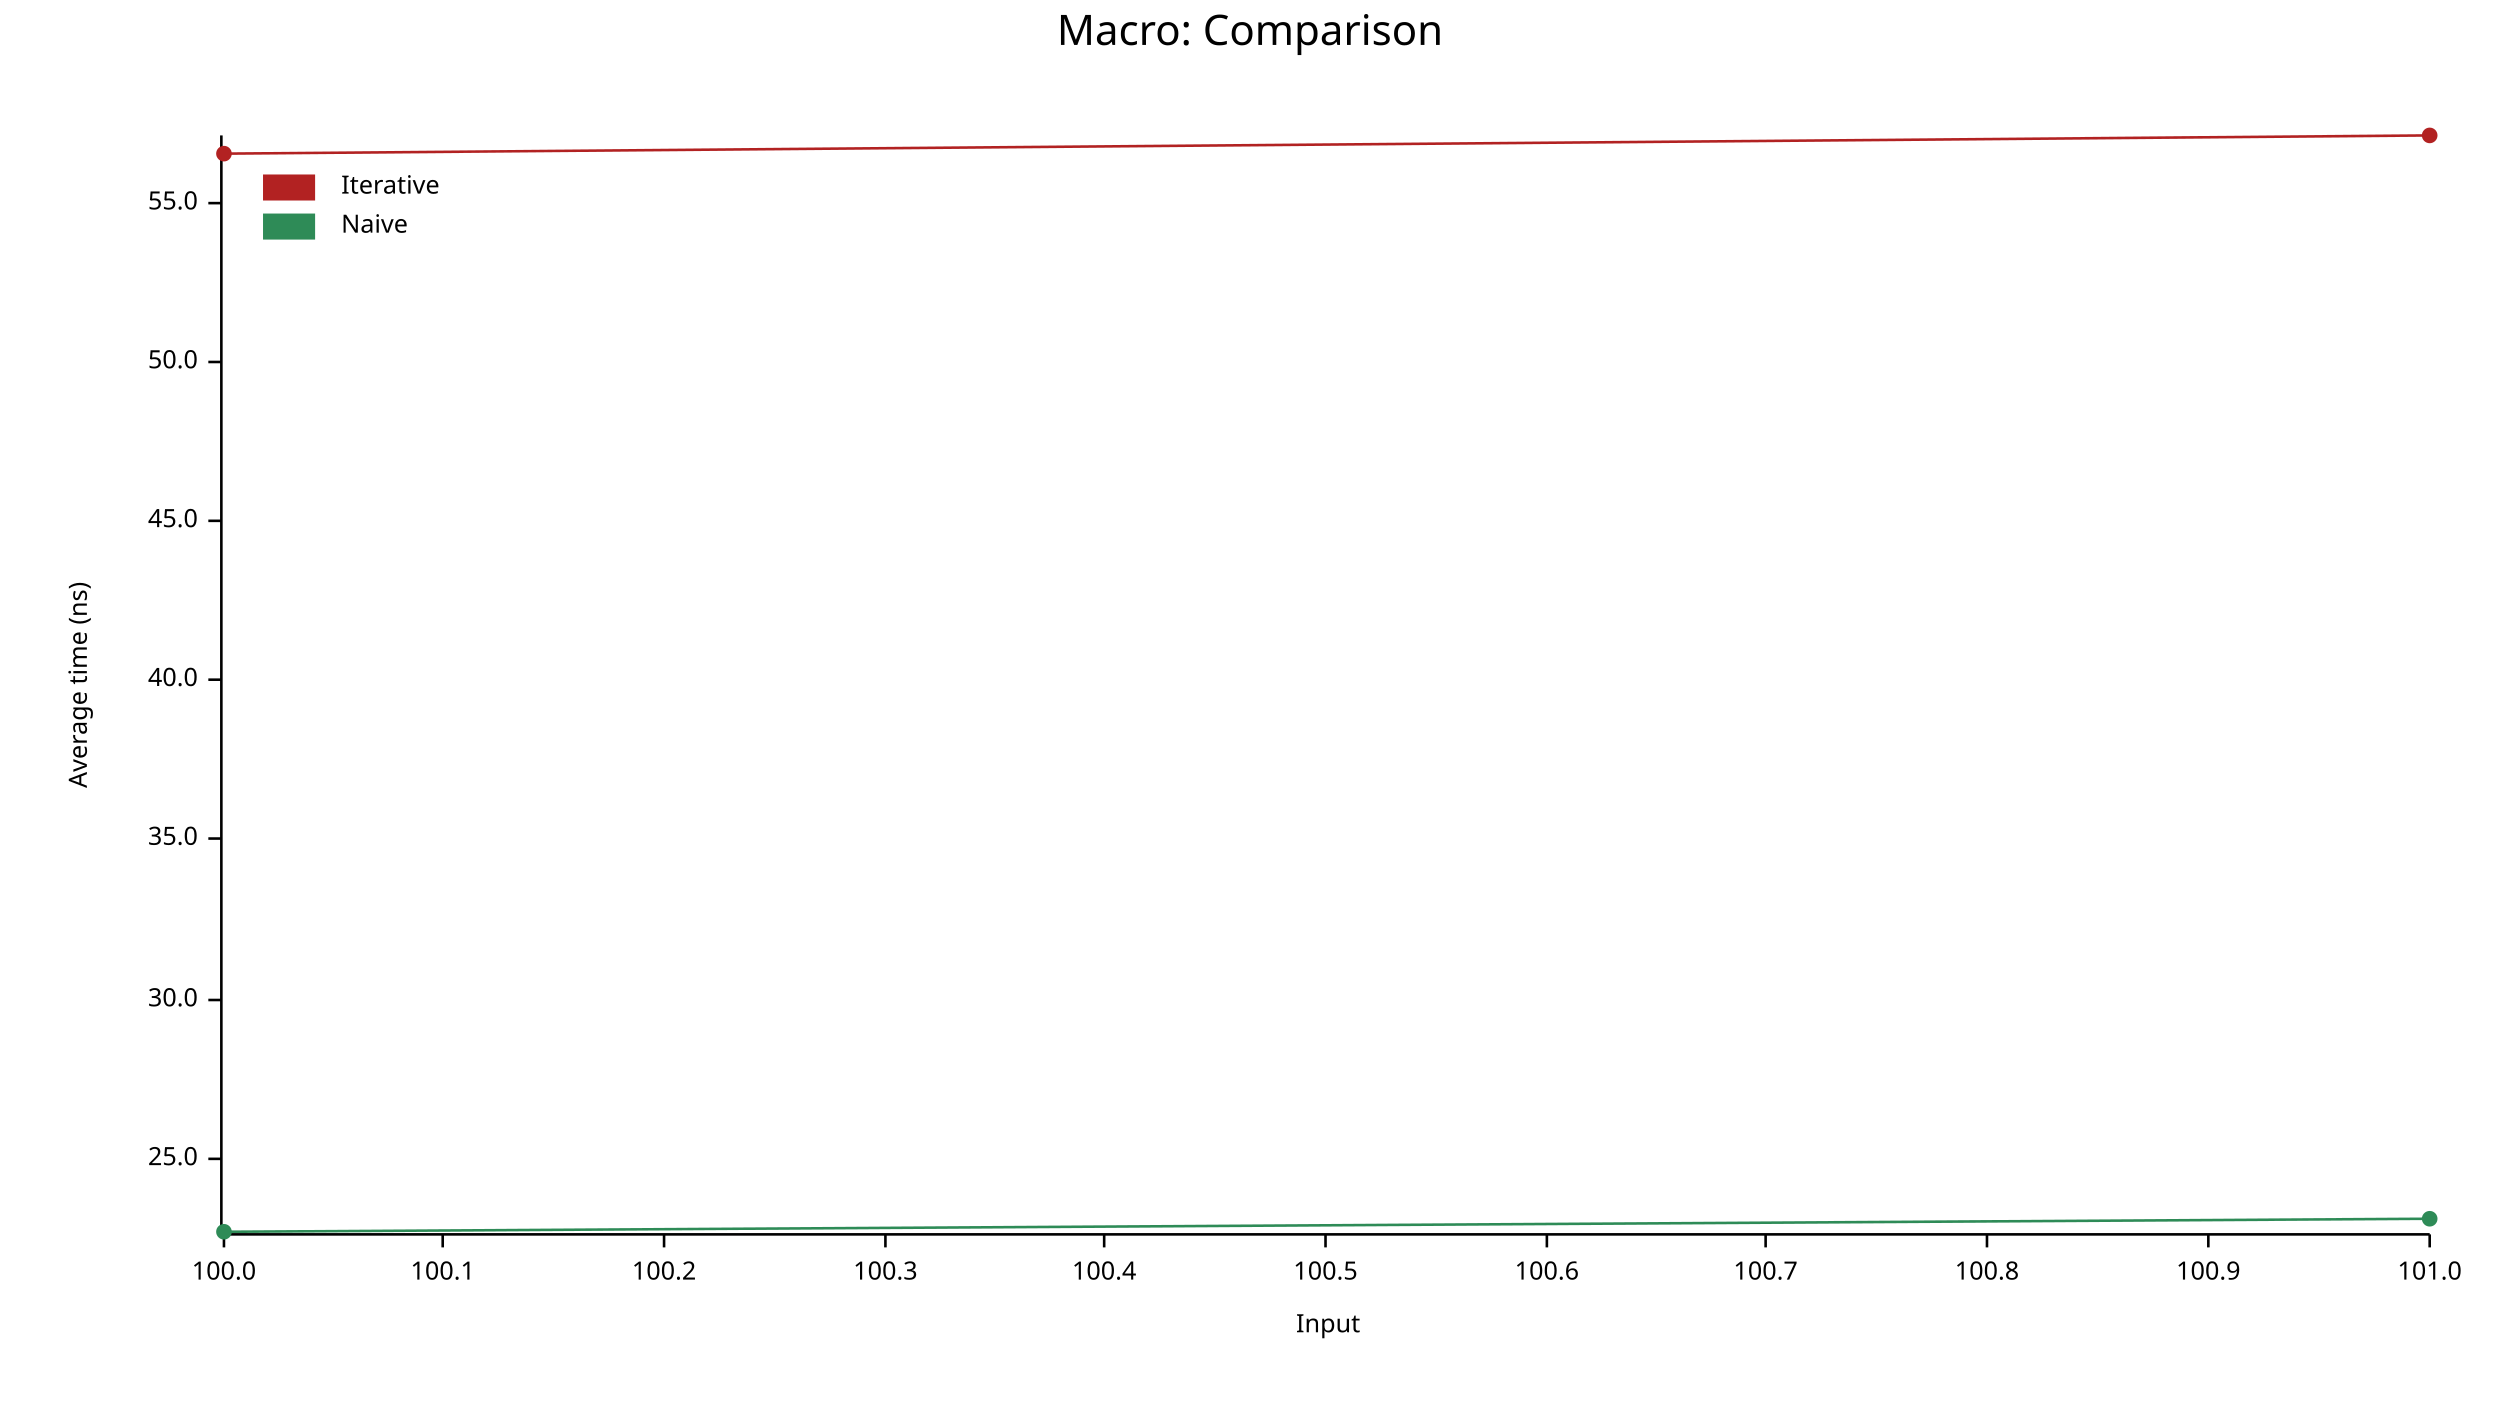
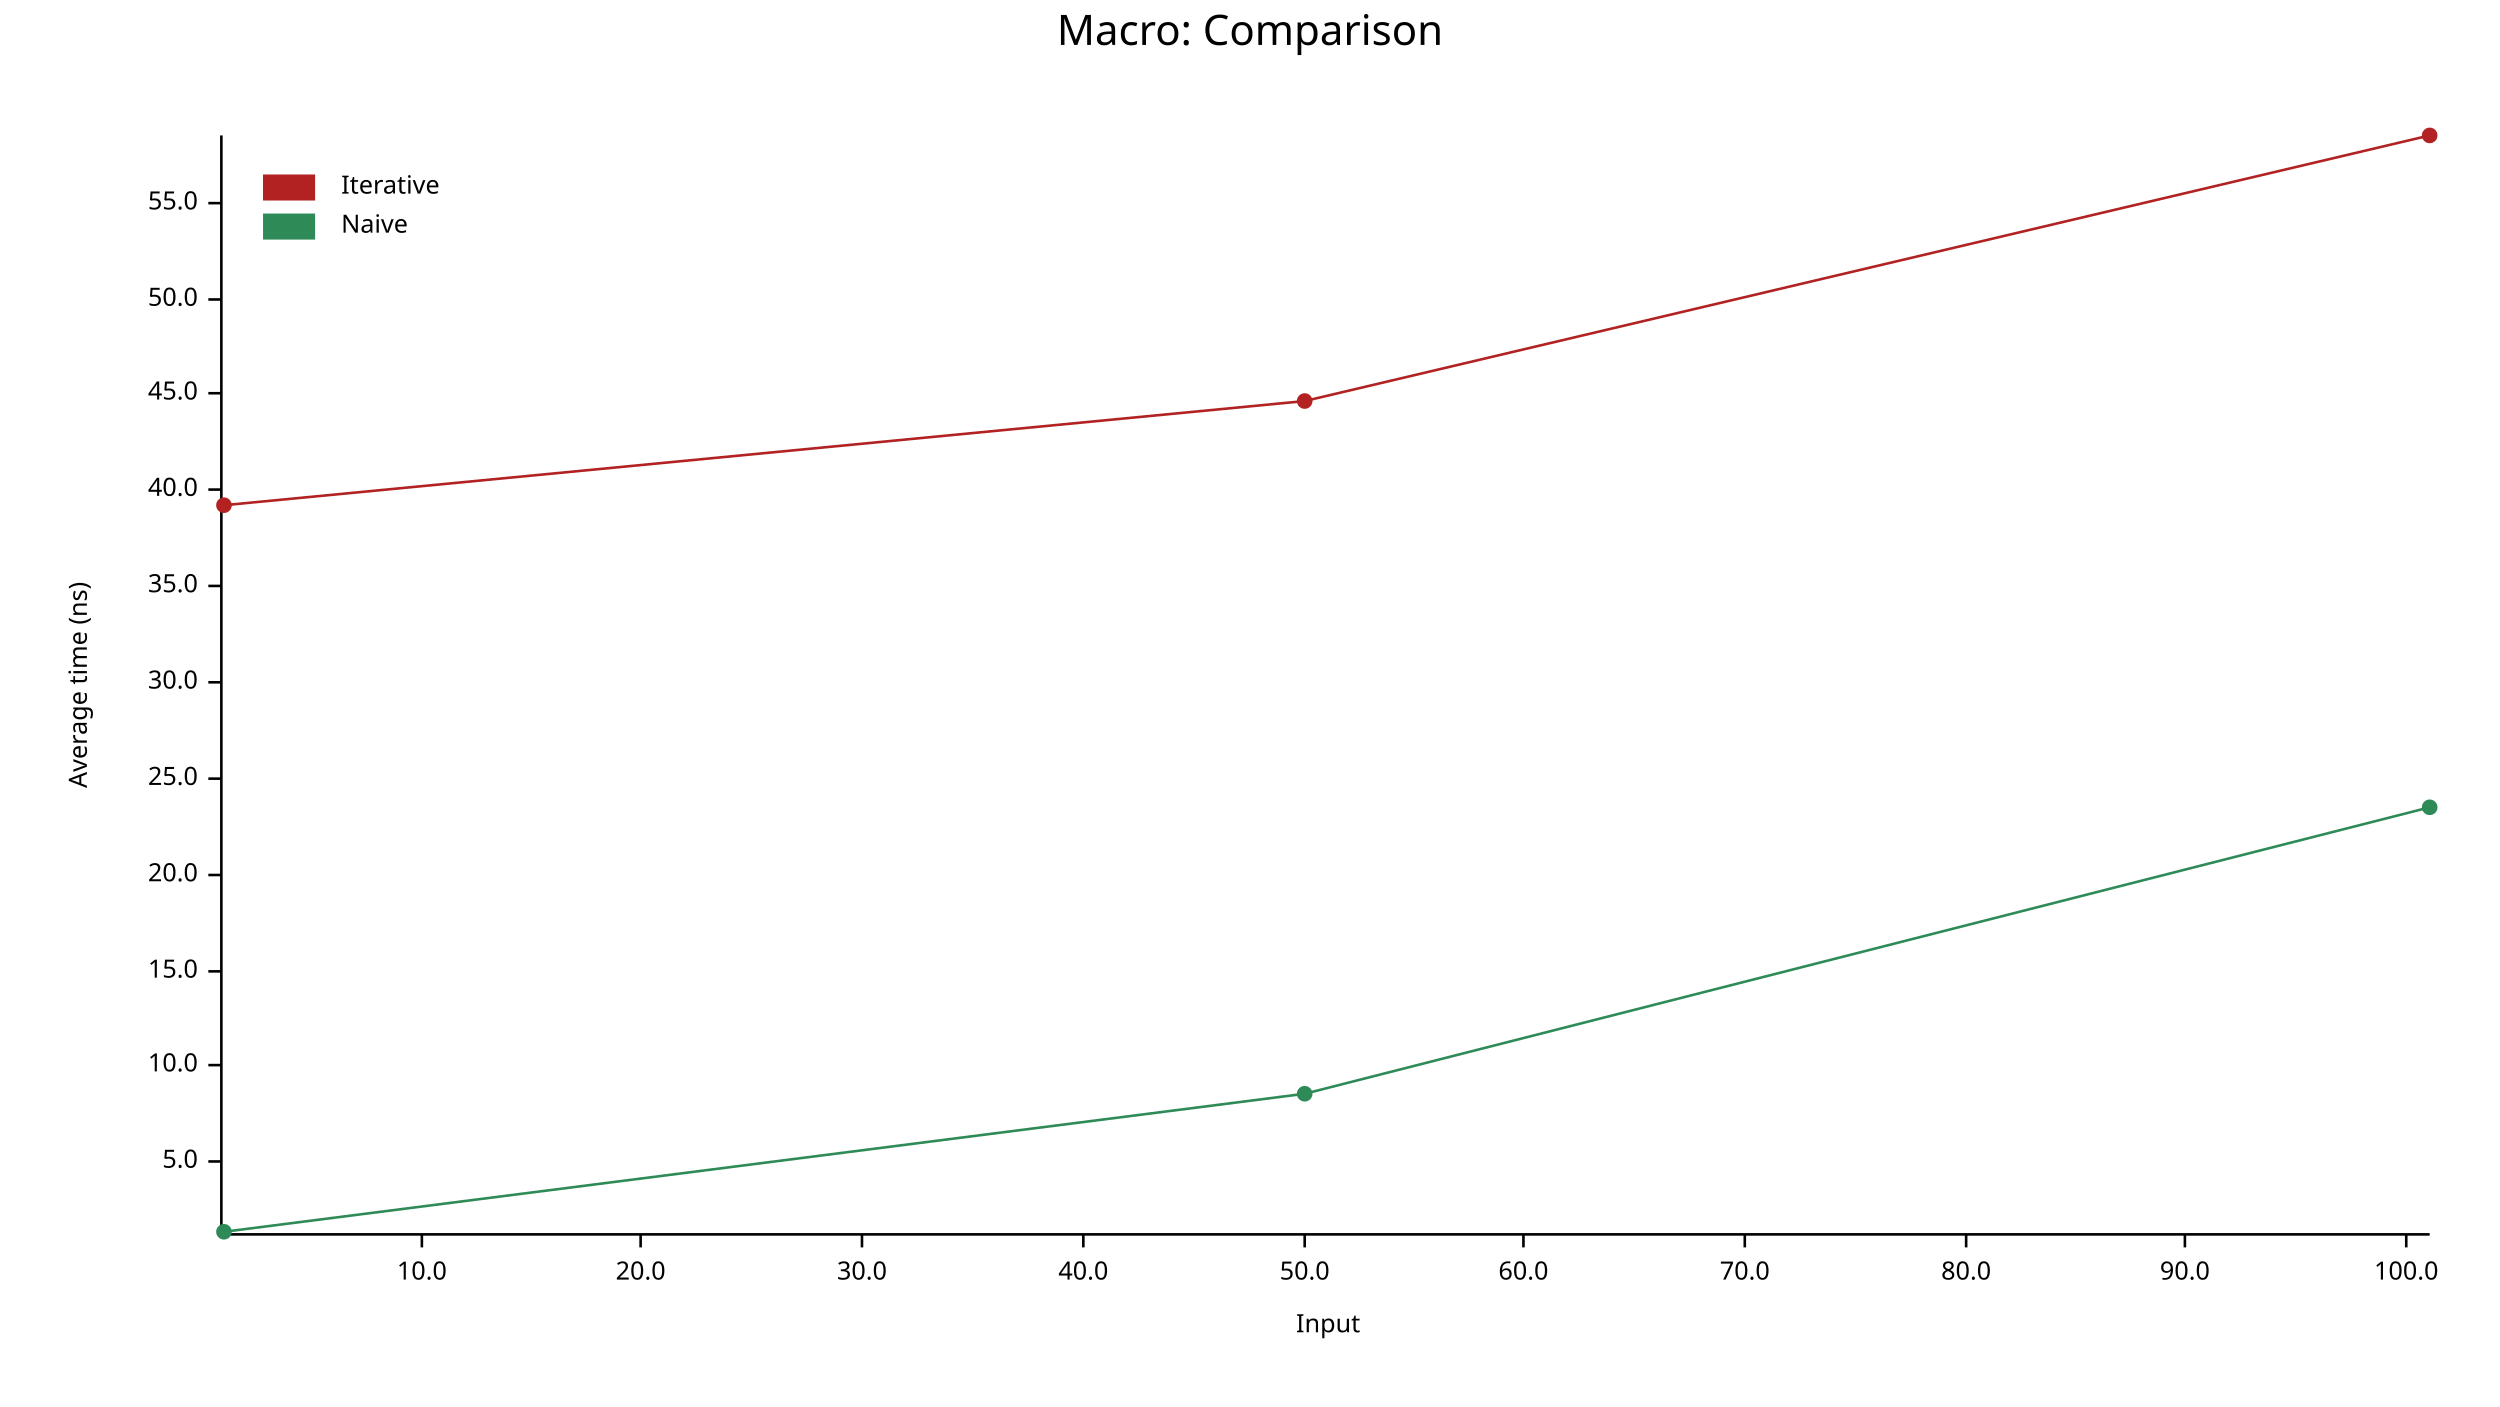
<svg xmlns="http://www.w3.org/2000/svg" width="960" height="540" viewBox="0 0 960 540">
  <text x="480" y="5" dy="0.76em" text-anchor="middle" font-family="sans-serif" font-size="16.129" opacity="1" fill="#000000">
Macro: Comparison
</text>
  <text x="26" y="263" dy="0.76em" text-anchor="middle" font-family="sans-serif" font-size="9.677" opacity="1" fill="#000000" transform="rotate(270, 26, 263)">
Average time (ns)
</text>
  <text x="510" y="514" dy="-0.5ex" text-anchor="middle" font-family="sans-serif" font-size="9.677" opacity="1" fill="#000000">
Input
</text>
  <polyline fill="none" opacity="1" stroke="#000000" stroke-width="1" points="85,52 85,473 " />
-   <text x="76" y="445" dy="0.5ex" text-anchor="end" font-family="sans-serif" font-size="9.677" opacity="1" fill="#000000">
+   <text x="76" y="446" dy="0.5ex" text-anchor="end" font-family="sans-serif" font-size="9.677" opacity="1" fill="#000000">
+ 5.0
+ </text>
+   <polyline fill="none" opacity="1" stroke="#000000" stroke-width="1" points="80,446 85,446 " />
+   <text x="76" y="409" dy="0.5ex" text-anchor="end" font-family="sans-serif" font-size="9.677" opacity="1" fill="#000000">
+ 10.0
+ </text>
+   <polyline fill="none" opacity="1" stroke="#000000" stroke-width="1" points="80,409 85,409 " />
+   <text x="76" y="373" dy="0.5ex" text-anchor="end" font-family="sans-serif" font-size="9.677" opacity="1" fill="#000000">
+ 15.0
+ </text>
+   <polyline fill="none" opacity="1" stroke="#000000" stroke-width="1" points="80,373 85,373 " />
+   <text x="76" y="336" dy="0.5ex" text-anchor="end" font-family="sans-serif" font-size="9.677" opacity="1" fill="#000000">
+ 20.0
+ </text>
+   <polyline fill="none" opacity="1" stroke="#000000" stroke-width="1" points="80,336 85,336 " />
+   <text x="76" y="299" dy="0.5ex" text-anchor="end" font-family="sans-serif" font-size="9.677" opacity="1" fill="#000000">
25.0
</text>
-   <polyline fill="none" opacity="1" stroke="#000000" stroke-width="1" points="80,445 85,445 " />
-   <text x="76" y="384" dy="0.5ex" text-anchor="end" font-family="sans-serif" font-size="9.677" opacity="1" fill="#000000">
+   <polyline fill="none" opacity="1" stroke="#000000" stroke-width="1" points="80,299 85,299 " />
+   <text x="76" y="262" dy="0.5ex" text-anchor="end" font-family="sans-serif" font-size="9.677" opacity="1" fill="#000000">
30.0
</text>
-   <polyline fill="none" opacity="1" stroke="#000000" stroke-width="1" points="80,384 85,384 " />
-   <text x="76" y="322" dy="0.5ex" text-anchor="end" font-family="sans-serif" font-size="9.677" opacity="1" fill="#000000">
+   <polyline fill="none" opacity="1" stroke="#000000" stroke-width="1" points="80,262 85,262 " />
+   <text x="76" y="225" dy="0.5ex" text-anchor="end" font-family="sans-serif" font-size="9.677" opacity="1" fill="#000000">
35.0
</text>
-   <polyline fill="none" opacity="1" stroke="#000000" stroke-width="1" points="80,322 85,322 " />
-   <text x="76" y="261" dy="0.5ex" text-anchor="end" font-family="sans-serif" font-size="9.677" opacity="1" fill="#000000">
+   <polyline fill="none" opacity="1" stroke="#000000" stroke-width="1" points="80,225 85,225 " />
+   <text x="76" y="188" dy="0.5ex" text-anchor="end" font-family="sans-serif" font-size="9.677" opacity="1" fill="#000000">
40.0
</text>
-   <polyline fill="none" opacity="1" stroke="#000000" stroke-width="1" points="80,261 85,261 " />
-   <text x="76" y="200" dy="0.5ex" text-anchor="end" font-family="sans-serif" font-size="9.677" opacity="1" fill="#000000">
+   <polyline fill="none" opacity="1" stroke="#000000" stroke-width="1" points="80,188 85,188 " />
+   <text x="76" y="151" dy="0.5ex" text-anchor="end" font-family="sans-serif" font-size="9.677" opacity="1" fill="#000000">
45.0
</text>
-   <polyline fill="none" opacity="1" stroke="#000000" stroke-width="1" points="80,200 85,200 " />
-   <text x="76" y="139" dy="0.5ex" text-anchor="end" font-family="sans-serif" font-size="9.677" opacity="1" fill="#000000">
+   <polyline fill="none" opacity="1" stroke="#000000" stroke-width="1" points="80,151 85,151 " />
+   <text x="76" y="115" dy="0.5ex" text-anchor="end" font-family="sans-serif" font-size="9.677" opacity="1" fill="#000000">
50.0
</text>
-   <polyline fill="none" opacity="1" stroke="#000000" stroke-width="1" points="80,139 85,139 " />
+   <polyline fill="none" opacity="1" stroke="#000000" stroke-width="1" points="80,115 85,115 " />
  <text x="76" y="78" dy="0.5ex" text-anchor="end" font-family="sans-serif" font-size="9.677" opacity="1" fill="#000000">
55.0
</text>
  <polyline fill="none" opacity="1" stroke="#000000" stroke-width="1" points="80,78 85,78 " />
  <polyline fill="none" opacity="1" stroke="#000000" stroke-width="1" points="86,474 933,474 " />
-   <text x="86" y="484" dy="0.76em" text-anchor="middle" font-family="sans-serif" font-size="9.677" opacity="1" fill="#000000">
+   <text x="162" y="484" dy="0.76em" text-anchor="middle" font-family="sans-serif" font-size="9.677" opacity="1" fill="#000000">
+ 10.0
+ </text>
+   <polyline fill="none" opacity="1" stroke="#000000" stroke-width="1" points="162,474 162,479 " />
+   <text x="246" y="484" dy="0.76em" text-anchor="middle" font-family="sans-serif" font-size="9.677" opacity="1" fill="#000000">
+ 20.0
+ </text>
+   <polyline fill="none" opacity="1" stroke="#000000" stroke-width="1" points="246,474 246,479 " />
+   <text x="331" y="484" dy="0.76em" text-anchor="middle" font-family="sans-serif" font-size="9.677" opacity="1" fill="#000000">
+ 30.0
+ </text>
+   <polyline fill="none" opacity="1" stroke="#000000" stroke-width="1" points="331,474 331,479 " />
+   <text x="416" y="484" dy="0.76em" text-anchor="middle" font-family="sans-serif" font-size="9.677" opacity="1" fill="#000000">
+ 40.0
+ </text>
+   <polyline fill="none" opacity="1" stroke="#000000" stroke-width="1" points="416,474 416,479 " />
+   <text x="501" y="484" dy="0.76em" text-anchor="middle" font-family="sans-serif" font-size="9.677" opacity="1" fill="#000000">
+ 50.0
+ </text>
+   <polyline fill="none" opacity="1" stroke="#000000" stroke-width="1" points="501,474 501,479 " />
+   <text x="585" y="484" dy="0.76em" text-anchor="middle" font-family="sans-serif" font-size="9.677" opacity="1" fill="#000000">
+ 60.0
+ </text>
+   <polyline fill="none" opacity="1" stroke="#000000" stroke-width="1" points="585,474 585,479 " />
+   <text x="670" y="484" dy="0.76em" text-anchor="middle" font-family="sans-serif" font-size="9.677" opacity="1" fill="#000000">
+ 70.0
+ </text>
+   <polyline fill="none" opacity="1" stroke="#000000" stroke-width="1" points="670,474 670,479 " />
+   <text x="755" y="484" dy="0.76em" text-anchor="middle" font-family="sans-serif" font-size="9.677" opacity="1" fill="#000000">
+ 80.0
+ </text>
+   <polyline fill="none" opacity="1" stroke="#000000" stroke-width="1" points="755,474 755,479 " />
+   <text x="839" y="484" dy="0.76em" text-anchor="middle" font-family="sans-serif" font-size="9.677" opacity="1" fill="#000000">
+ 90.0
+ </text>
+   <polyline fill="none" opacity="1" stroke="#000000" stroke-width="1" points="839,474 839,479 " />
+   <text x="924" y="484" dy="0.76em" text-anchor="middle" font-family="sans-serif" font-size="9.677" opacity="1" fill="#000000">
100.0
</text>
-   <polyline fill="none" opacity="1" stroke="#000000" stroke-width="1" points="86,474 86,479 " />
-   <text x="170" y="484" dy="0.76em" text-anchor="middle" font-family="sans-serif" font-size="9.677" opacity="1" fill="#000000">
- 100.1
- </text>
-   <polyline fill="none" opacity="1" stroke="#000000" stroke-width="1" points="170,474 170,479 " />
-   <text x="255" y="484" dy="0.76em" text-anchor="middle" font-family="sans-serif" font-size="9.677" opacity="1" fill="#000000">
- 100.2
- </text>
-   <polyline fill="none" opacity="1" stroke="#000000" stroke-width="1" points="255,474 255,479 " />
-   <text x="340" y="484" dy="0.76em" text-anchor="middle" font-family="sans-serif" font-size="9.677" opacity="1" fill="#000000">
- 100.3
- </text>
-   <polyline fill="none" opacity="1" stroke="#000000" stroke-width="1" points="340,474 340,479 " />
-   <text x="424" y="484" dy="0.76em" text-anchor="middle" font-family="sans-serif" font-size="9.677" opacity="1" fill="#000000">
- 100.4
- </text>
-   <polyline fill="none" opacity="1" stroke="#000000" stroke-width="1" points="424,474 424,479 " />
-   <text x="509" y="484" dy="0.76em" text-anchor="middle" font-family="sans-serif" font-size="9.677" opacity="1" fill="#000000">
- 100.5
- </text>
-   <polyline fill="none" opacity="1" stroke="#000000" stroke-width="1" points="509,474 509,479 " />
-   <text x="594" y="484" dy="0.76em" text-anchor="middle" font-family="sans-serif" font-size="9.677" opacity="1" fill="#000000">
- 100.6
- </text>
-   <polyline fill="none" opacity="1" stroke="#000000" stroke-width="1" points="594,474 594,479 " />
-   <text x="678" y="484" dy="0.76em" text-anchor="middle" font-family="sans-serif" font-size="9.677" opacity="1" fill="#000000">
- 100.7
- </text>
-   <polyline fill="none" opacity="1" stroke="#000000" stroke-width="1" points="678,474 678,479 " />
-   <text x="763" y="484" dy="0.76em" text-anchor="middle" font-family="sans-serif" font-size="9.677" opacity="1" fill="#000000">
- 100.8
- </text>
-   <polyline fill="none" opacity="1" stroke="#000000" stroke-width="1" points="763,474 763,479 " />
-   <text x="848" y="484" dy="0.76em" text-anchor="middle" font-family="sans-serif" font-size="9.677" opacity="1" fill="#000000">
- 100.9
- </text>
-   <polyline fill="none" opacity="1" stroke="#000000" stroke-width="1" points="848,474 848,479 " />
-   <text x="933" y="484" dy="0.76em" text-anchor="middle" font-family="sans-serif" font-size="9.677" opacity="1" fill="#000000">
- 101.0
- </text>
-   <polyline fill="none" opacity="1" stroke="#000000" stroke-width="1" points="933,474 933,479 " />
-   <circle cx="86" cy="59" r="3" opacity="1" fill="#B22222" stroke="none" stroke-width="1" />
+   <polyline fill="none" opacity="1" stroke="#000000" stroke-width="1" points="924,474 924,479 " />
+   <circle cx="86" cy="194" r="3" opacity="1" fill="#B22222" stroke="none" stroke-width="1" />
+   <circle cx="501" cy="154" r="3" opacity="1" fill="#B22222" stroke="none" stroke-width="1" />
  <circle cx="933" cy="52" r="3" opacity="1" fill="#B22222" stroke="none" stroke-width="1" />
-   <polyline fill="none" opacity="1" stroke="#B22222" stroke-width="1" points="86,59 933,52 " />
+   <polyline fill="none" opacity="1" stroke="#B22222" stroke-width="1" points="86,194 501,154 933,52 " />
  <circle cx="86" cy="473" r="3" opacity="1" fill="#2E8B57" stroke="none" stroke-width="1" />
-   <circle cx="933" cy="468" r="3" opacity="1" fill="#2E8B57" stroke="none" stroke-width="1" />
-   <polyline fill="none" opacity="1" stroke="#2E8B57" stroke-width="1" points="86,473 933,468 " />
+   <circle cx="501" cy="420" r="3" opacity="1" fill="#2E8B57" stroke="none" stroke-width="1" />
+   <circle cx="933" cy="310" r="3" opacity="1" fill="#2E8B57" stroke="none" stroke-width="1" />
+   <polyline fill="none" opacity="1" stroke="#2E8B57" stroke-width="1" points="86,473 501,420 933,310 " />
  <text x="131" y="67" dy="0.76em" text-anchor="start" font-family="sans-serif" font-size="9.677" opacity="1" fill="#000000">
Iterative
</text>
  <text x="131" y="82" dy="0.76em" text-anchor="start" font-family="sans-serif" font-size="9.677" opacity="1" fill="#000000">
Naive
</text>
  <rect x="101" y="67" width="20" height="10" opacity="1" fill="#B22222" stroke="none" />
  <rect x="101" y="82" width="20" height="10" opacity="1" fill="#2E8B57" stroke="none" />
</svg>
